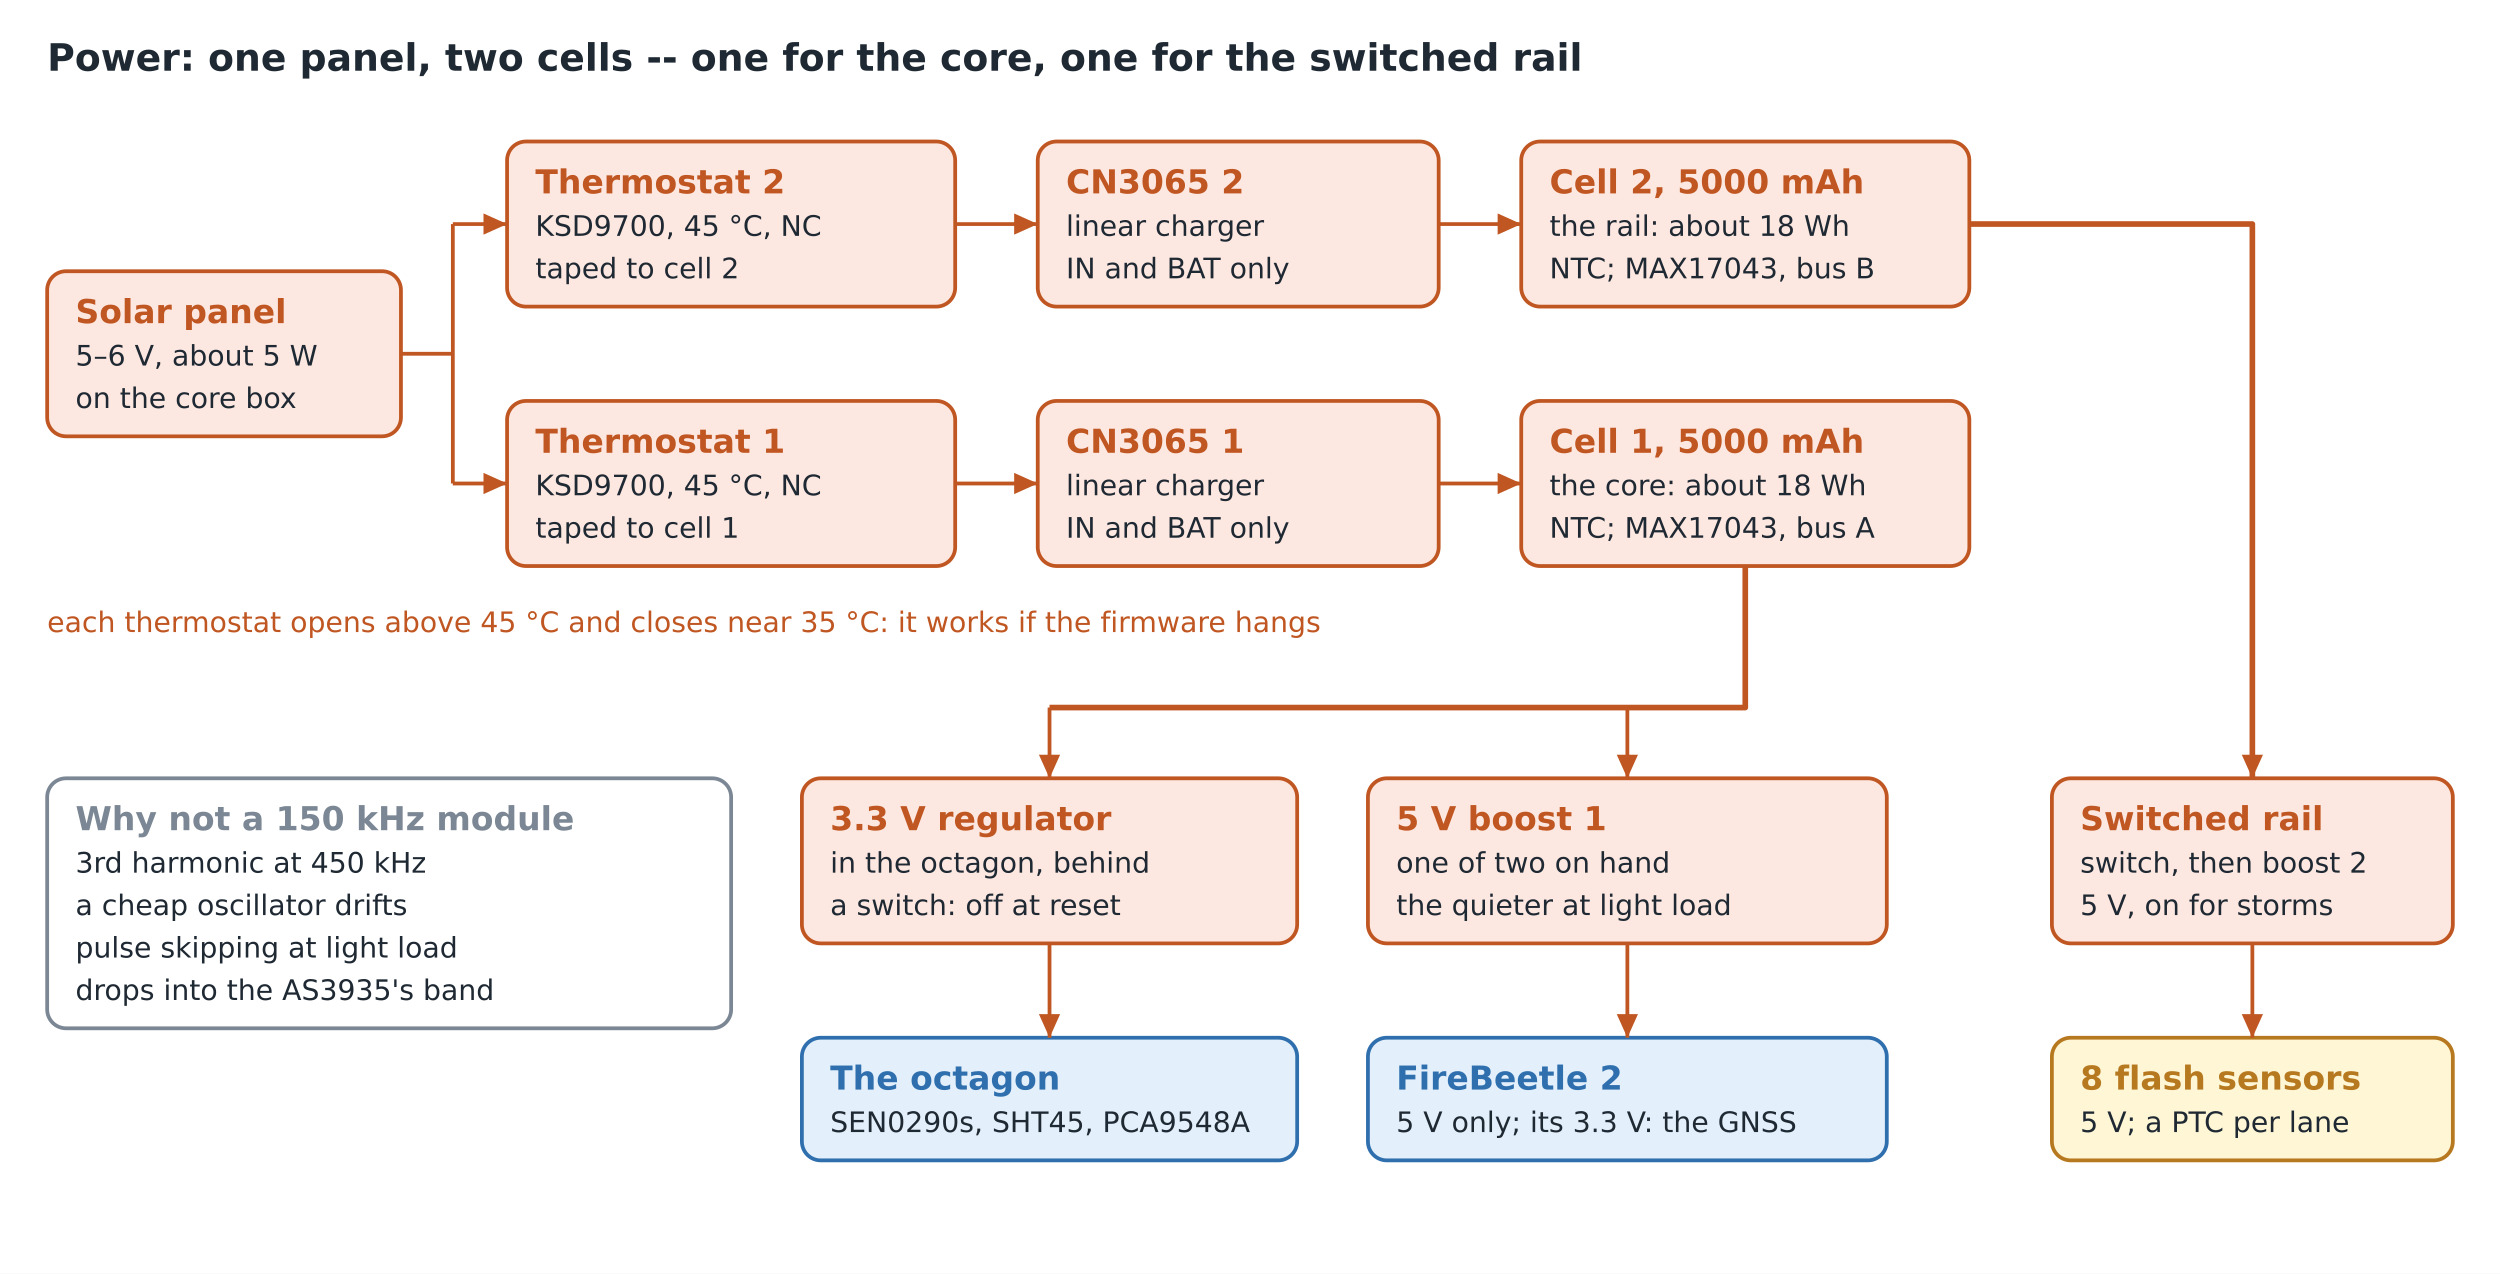
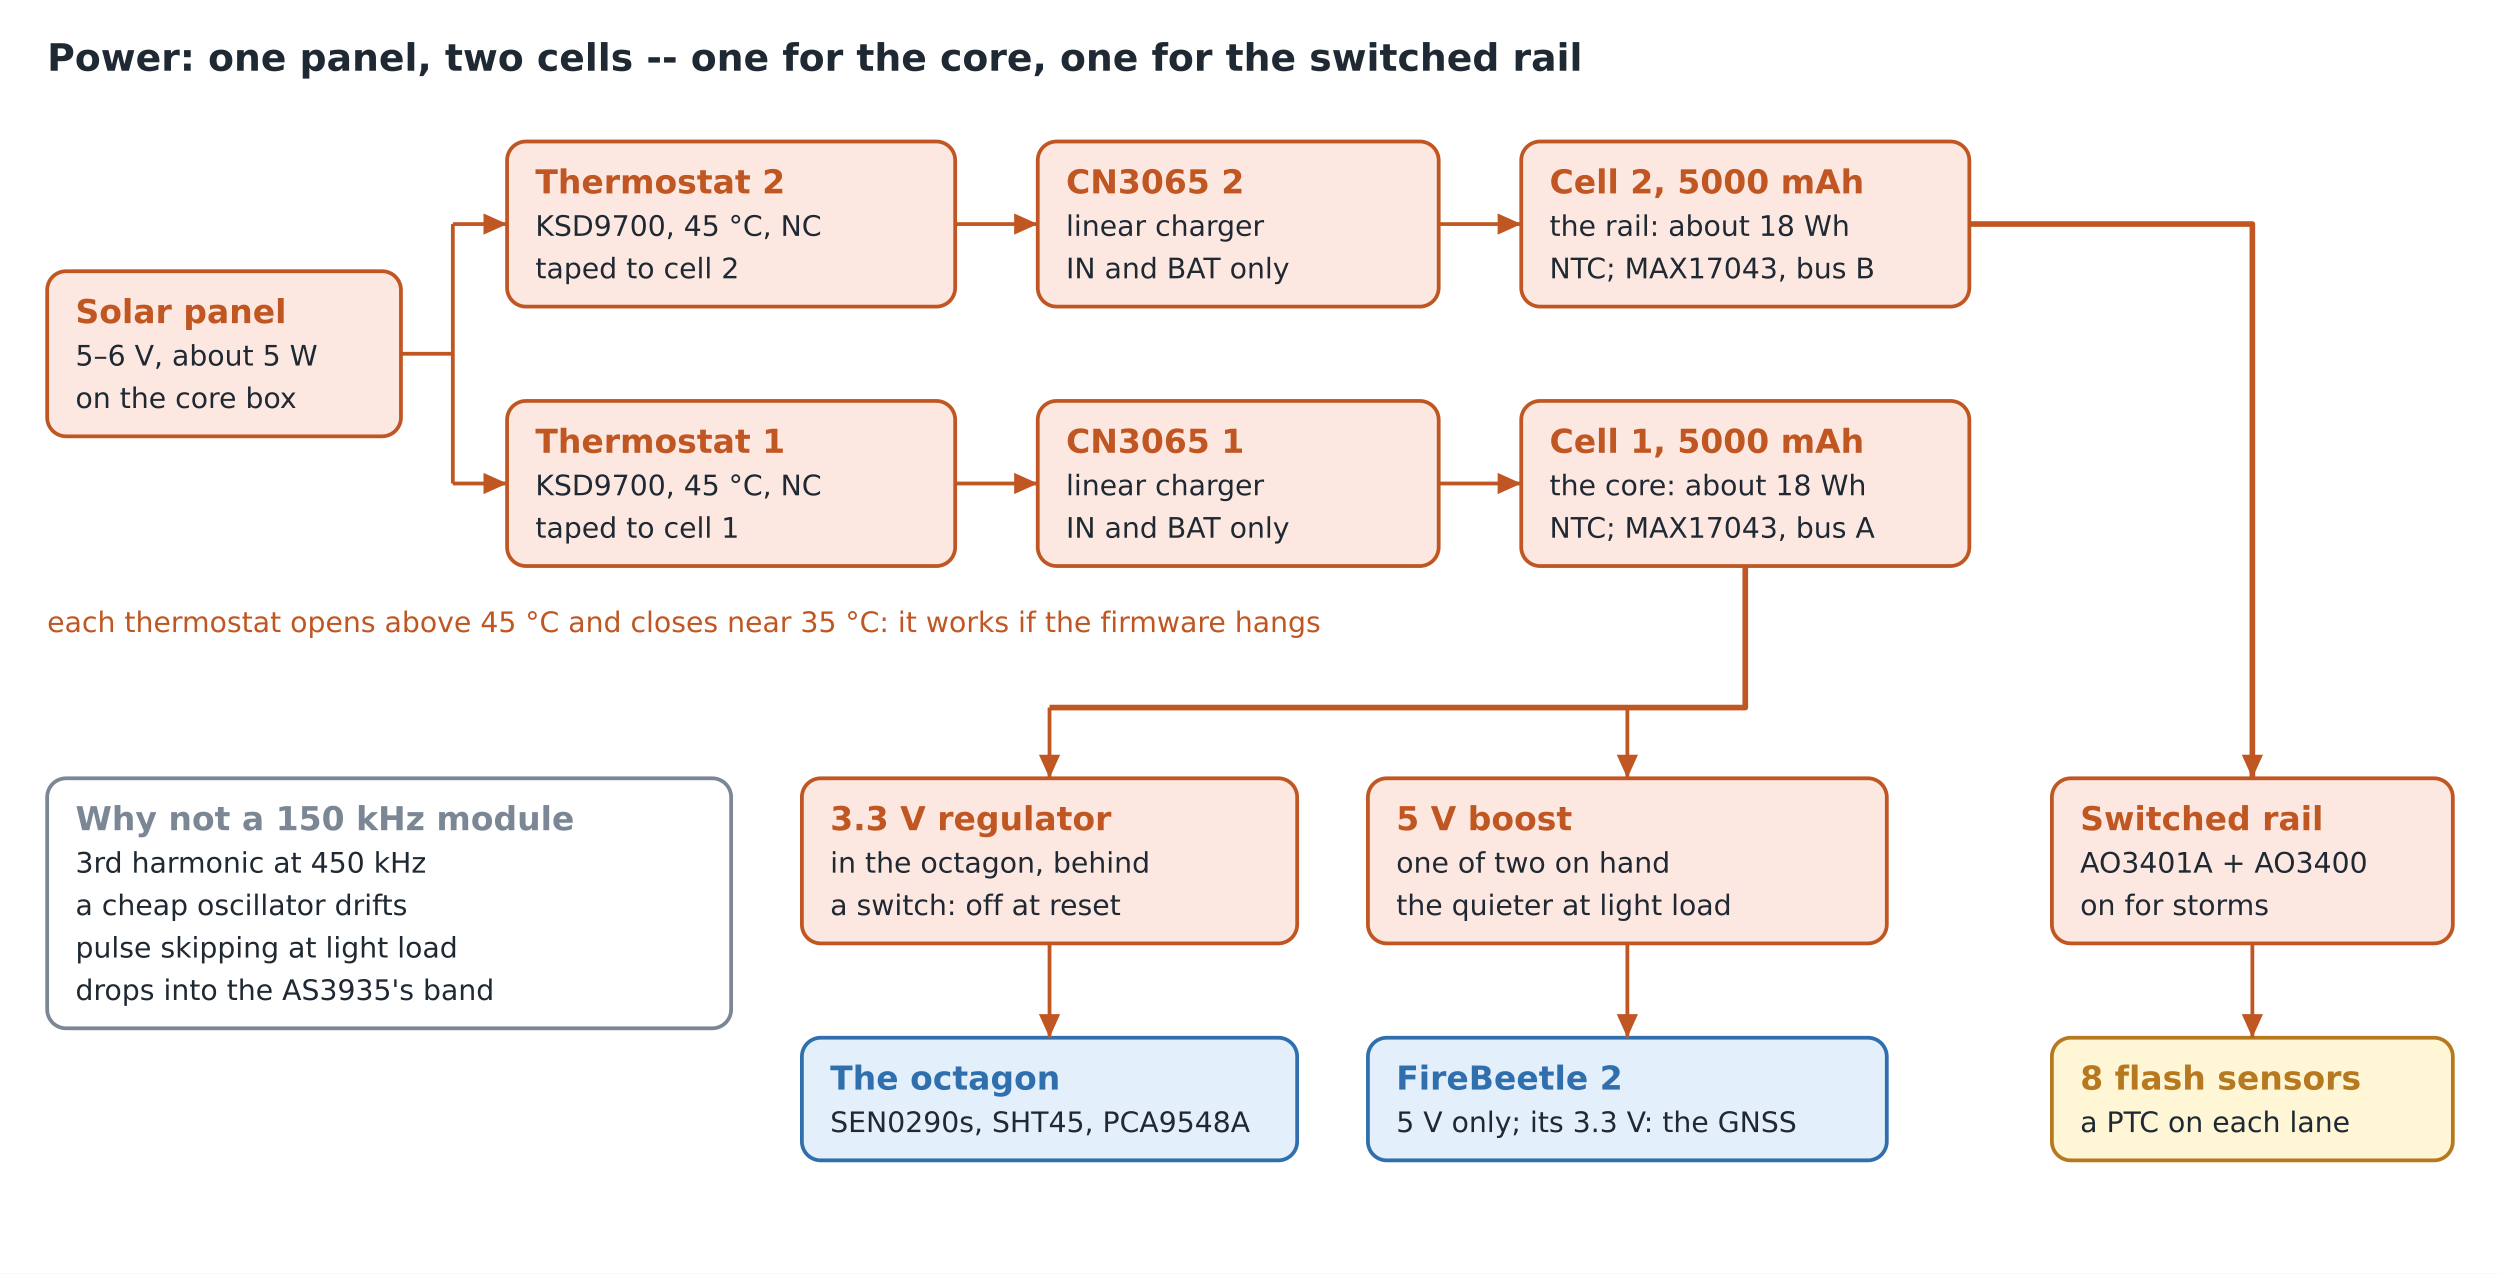
<svg xmlns="http://www.w3.org/2000/svg" width="1060" height="540" viewBox="0 0 1060 540" font-family="DejaVu Sans, Verdana, sans-serif">
  <rect width="1060" height="540" fill="#ffffff" />
  <text x="20.0" y="30.0" font-size="16" font-weight="bold" text-anchor="start" fill="#1f2933">Power: one panel, two cells -- one for the core, one for the switched rail</text>
  <rect x="20.0" y="115.0" width="150.0" height="70.0" rx="8" fill="#fde8e1" stroke="#c05621" stroke-width="1.6" />
  <text x="32.0" y="137.0" font-size="14" font-weight="bold" text-anchor="start" fill="#c05621">Solar panel</text>
  <text x="32.0" y="155.0" font-size="12" text-anchor="start" fill="#1f2933">5–6 V, about 5 W</text>
  <text x="32.0" y="173.0" font-size="12" text-anchor="start" fill="#1f2933">on the core box</text>
  <rect x="215.0" y="60.0" width="190.0" height="70.0" rx="8" fill="#fde8e1" stroke="#c05621" stroke-width="1.6" />
  <text x="227.0" y="82.0" font-size="14" font-weight="bold" text-anchor="start" fill="#c05621">Thermostat 2</text>
  <text x="227.0" y="100.0" font-size="12" text-anchor="start" fill="#1f2933">KSD9700, 45 °C, NC</text>
  <text x="227.0" y="118.0" font-size="12" text-anchor="start" fill="#1f2933">taped to cell 2</text>
  <rect x="440.0" y="60.0" width="170.0" height="70.0" rx="8" fill="#fde8e1" stroke="#c05621" stroke-width="1.6" />
  <text x="452.0" y="82.0" font-size="14" font-weight="bold" text-anchor="start" fill="#c05621">CN3065 2</text>
  <text x="452.0" y="100.0" font-size="12" text-anchor="start" fill="#1f2933">linear charger</text>
  <text x="452.0" y="118.0" font-size="12" text-anchor="start" fill="#1f2933">IN and BAT only</text>
  <rect x="645.0" y="60.0" width="190.0" height="70.0" rx="8" fill="#fde8e1" stroke="#c05621" stroke-width="1.6" />
  <text x="657.0" y="82.0" font-size="14" font-weight="bold" text-anchor="start" fill="#c05621">Cell 2, 5000 mAh</text>
  <text x="657.0" y="100.0" font-size="12" text-anchor="start" fill="#1f2933">the rail: about 18 Wh</text>
  <text x="657.0" y="118.0" font-size="12" text-anchor="start" fill="#1f2933">NTC; MAX17043, bus B</text>
  <polyline points="405.0,95.0 440.0,95.0" fill="none" stroke="#c05621" stroke-width="1.6" stroke-linejoin="round" />
  <polygon points="440.0,95.0 430.0,90.5 430.0,99.5" fill="#c05621" />
  <polyline points="610.0,95.0 645.0,95.0" fill="none" stroke="#c05621" stroke-width="1.6" stroke-linejoin="round" />
  <polygon points="645.0,95.0 635.0,90.5 635.0,99.5" fill="#c05621" />
  <rect x="215.0" y="170.0" width="190.0" height="70.0" rx="8" fill="#fde8e1" stroke="#c05621" stroke-width="1.6" />
  <text x="227.0" y="192.0" font-size="14" font-weight="bold" text-anchor="start" fill="#c05621">Thermostat 1</text>
  <text x="227.0" y="210.0" font-size="12" text-anchor="start" fill="#1f2933">KSD9700, 45 °C, NC</text>
  <text x="227.0" y="228.0" font-size="12" text-anchor="start" fill="#1f2933">taped to cell 1</text>
  <rect x="440.0" y="170.0" width="170.0" height="70.0" rx="8" fill="#fde8e1" stroke="#c05621" stroke-width="1.6" />
  <text x="452.0" y="192.0" font-size="14" font-weight="bold" text-anchor="start" fill="#c05621">CN3065 1</text>
  <text x="452.0" y="210.0" font-size="12" text-anchor="start" fill="#1f2933">linear charger</text>
  <text x="452.0" y="228.0" font-size="12" text-anchor="start" fill="#1f2933">IN and BAT only</text>
  <rect x="645.0" y="170.0" width="190.0" height="70.0" rx="8" fill="#fde8e1" stroke="#c05621" stroke-width="1.6" />
  <text x="657.0" y="192.0" font-size="14" font-weight="bold" text-anchor="start" fill="#c05621">Cell 1, 5000 mAh</text>
  <text x="657.0" y="210.0" font-size="12" text-anchor="start" fill="#1f2933">the core: about 18 Wh</text>
  <text x="657.0" y="228.0" font-size="12" text-anchor="start" fill="#1f2933">NTC; MAX17043, bus A</text>
  <polyline points="405.0,205.0 440.0,205.0" fill="none" stroke="#c05621" stroke-width="1.6" stroke-linejoin="round" />
  <polygon points="440.0,205.0 430.0,200.5 430.0,209.5" fill="#c05621" />
  <polyline points="610.0,205.0 645.0,205.0" fill="none" stroke="#c05621" stroke-width="1.6" stroke-linejoin="round" />
  <polygon points="645.0,205.0 635.0,200.5 635.0,209.5" fill="#c05621" />
  <polyline points="170.0,150.0 192.0,150.0" fill="none" stroke="#c05621" stroke-width="1.6" stroke-linejoin="round" />
  <polyline points="192.0,95.0 192.0,205.0" fill="none" stroke="#c05621" stroke-width="1.6" stroke-linejoin="round" />
  <polyline points="192.0,95.0 215.0,95.0" fill="none" stroke="#c05621" stroke-width="1.6" stroke-linejoin="round" />
  <polygon points="215.0,95.0 205.0,90.5 205.0,99.5" fill="#c05621" />
  <polyline points="192.0,205.0 215.0,205.0" fill="none" stroke="#c05621" stroke-width="1.6" stroke-linejoin="round" />
  <polygon points="215.0,205.0 205.0,200.5 205.0,209.5" fill="#c05621" />
  <text x="20.0" y="268.0" font-size="12" text-anchor="start" fill="#c05621">each thermostat opens above 45 °C and closes near 35 °C: it works if the firmware hangs</text>
  <polyline points="740.0,240.0 740.0,300.0 445.0,300.0" fill="none" stroke="#c05621" stroke-width="2.4" stroke-linejoin="round" />
  <polyline points="835.0,95.0 955.0,95.0 955.0,330.0" fill="none" stroke="#c05621" stroke-width="2.4" stroke-linejoin="round" />
  <polygon points="955.0,330.0 959.5,320.0 950.5,320.0" fill="#c05621" />
  <rect x="340.0" y="330.0" width="210.0" height="70.0" rx="8" fill="#fde8e1" stroke="#c05621" stroke-width="1.6" />
  <text x="352.0" y="352.0" font-size="14" font-weight="bold" text-anchor="start" fill="#c05621">3.3 V regulator</text>
  <text x="352.0" y="370.0" font-size="12" text-anchor="start" fill="#1f2933">in the octagon, behind</text>
  <text x="352.0" y="388.0" font-size="12" text-anchor="start" fill="#1f2933">a switch: off at reset</text>
  <rect x="580.0" y="330.0" width="220.0" height="70.0" rx="8" fill="#fde8e1" stroke="#c05621" stroke-width="1.6" />
-   <text x="592.0" y="352.0" font-size="14" font-weight="bold" text-anchor="start" fill="#c05621">5 V boost 1</text>
+   <text x="592.0" y="352.0" font-size="14" font-weight="bold" text-anchor="start" fill="#c05621">5 V boost</text>
  <text x="592.0" y="370.0" font-size="12" text-anchor="start" fill="#1f2933">one of two on hand</text>
  <text x="592.0" y="388.0" font-size="12" text-anchor="start" fill="#1f2933">the quieter at light load</text>
  <rect x="870.0" y="330.0" width="170.0" height="70.0" rx="8" fill="#fde8e1" stroke="#c05621" stroke-width="1.6" />
  <text x="882.0" y="352.0" font-size="14" font-weight="bold" text-anchor="start" fill="#c05621">Switched rail</text>
-   <text x="882.0" y="370.0" font-size="12" text-anchor="start" fill="#1f2933">switch, then boost 2</text>
-   <text x="882.0" y="388.0" font-size="12" text-anchor="start" fill="#1f2933">5 V, on for storms</text>
+   <text x="882.0" y="370.0" font-size="12" text-anchor="start" fill="#1f2933">AO3401A + AO3400</text>
+   <text x="882.0" y="388.0" font-size="12" text-anchor="start" fill="#1f2933">on for storms</text>
  <polyline points="445.0,300.0 445.0,330.0" fill="none" stroke="#c05621" stroke-width="1.6" stroke-linejoin="round" />
  <polygon points="445.0,330.0 449.5,320.0 440.5,320.0" fill="#c05621" />
  <polyline points="690.0,300.0 690.0,330.0" fill="none" stroke="#c05621" stroke-width="1.6" stroke-linejoin="round" />
  <polygon points="690.0,330.0 694.5,320.0 685.5,320.0" fill="#c05621" />
  <rect x="340.0" y="440.0" width="210.0" height="52.0" rx="8" fill="#e3f0fb" stroke="#2f6fae" stroke-width="1.6" />
  <text x="352.0" y="462.0" font-size="14" font-weight="bold" text-anchor="start" fill="#2f6fae">The octagon</text>
  <text x="352.0" y="480.0" font-size="12" text-anchor="start" fill="#1f2933">SEN0290s, SHT45, PCA9548A</text>
  <rect x="580.0" y="440.0" width="220.0" height="52.0" rx="8" fill="#e3f0fb" stroke="#2f6fae" stroke-width="1.6" />
  <text x="592.0" y="462.0" font-size="14" font-weight="bold" text-anchor="start" fill="#2f6fae">FireBeetle 2</text>
  <text x="592.0" y="480.0" font-size="12" text-anchor="start" fill="#1f2933">5 V only; its 3.3 V: the GNSS</text>
  <rect x="870.0" y="440.0" width="170.0" height="52.0" rx="8" fill="#fff6d6" stroke="#b7791f" stroke-width="1.6" />
  <text x="882.0" y="462.0" font-size="14" font-weight="bold" text-anchor="start" fill="#b7791f">8 flash sensors</text>
-   <text x="882.0" y="480.0" font-size="12" text-anchor="start" fill="#1f2933">5 V; a PTC per lane</text>
+   <text x="882.0" y="480.0" font-size="12" text-anchor="start" fill="#1f2933">a PTC on each lane</text>
  <polyline points="445.0,400.0 445.0,440.0" fill="none" stroke="#c05621" stroke-width="1.6" stroke-linejoin="round" />
  <polygon points="445.0,440.0 449.5,430.0 440.5,430.0" fill="#c05621" />
  <polyline points="690.0,400.0 690.0,440.0" fill="none" stroke="#c05621" stroke-width="1.6" stroke-linejoin="round" />
  <polygon points="690.0,440.0 694.5,430.0 685.5,430.0" fill="#c05621" />
  <polyline points="955.0,400.0 955.0,440.0" fill="none" stroke="#c05621" stroke-width="1.6" stroke-linejoin="round" />
  <polygon points="955.0,440.0 959.5,430.0 950.5,430.0" fill="#c05621" />
  <rect x="20.0" y="330.0" width="290.0" height="106.0" rx="8" fill="#ffffff" stroke="#7b8794" stroke-width="1.6" />
  <text x="32.0" y="352.0" font-size="14" font-weight="bold" text-anchor="start" fill="#7b8794">Why not a 150 kHz module</text>
  <text x="32.0" y="370.0" font-size="12" text-anchor="start" fill="#1f2933">3rd harmonic at 450 kHz</text>
  <text x="32.0" y="388.0" font-size="12" text-anchor="start" fill="#1f2933">a cheap oscillator drifts</text>
  <text x="32.0" y="406.0" font-size="12" text-anchor="start" fill="#1f2933">pulse skipping at light load</text>
  <text x="32.0" y="424.0" font-size="12" text-anchor="start" fill="#1f2933">drops into the AS3935's band</text>
</svg>
